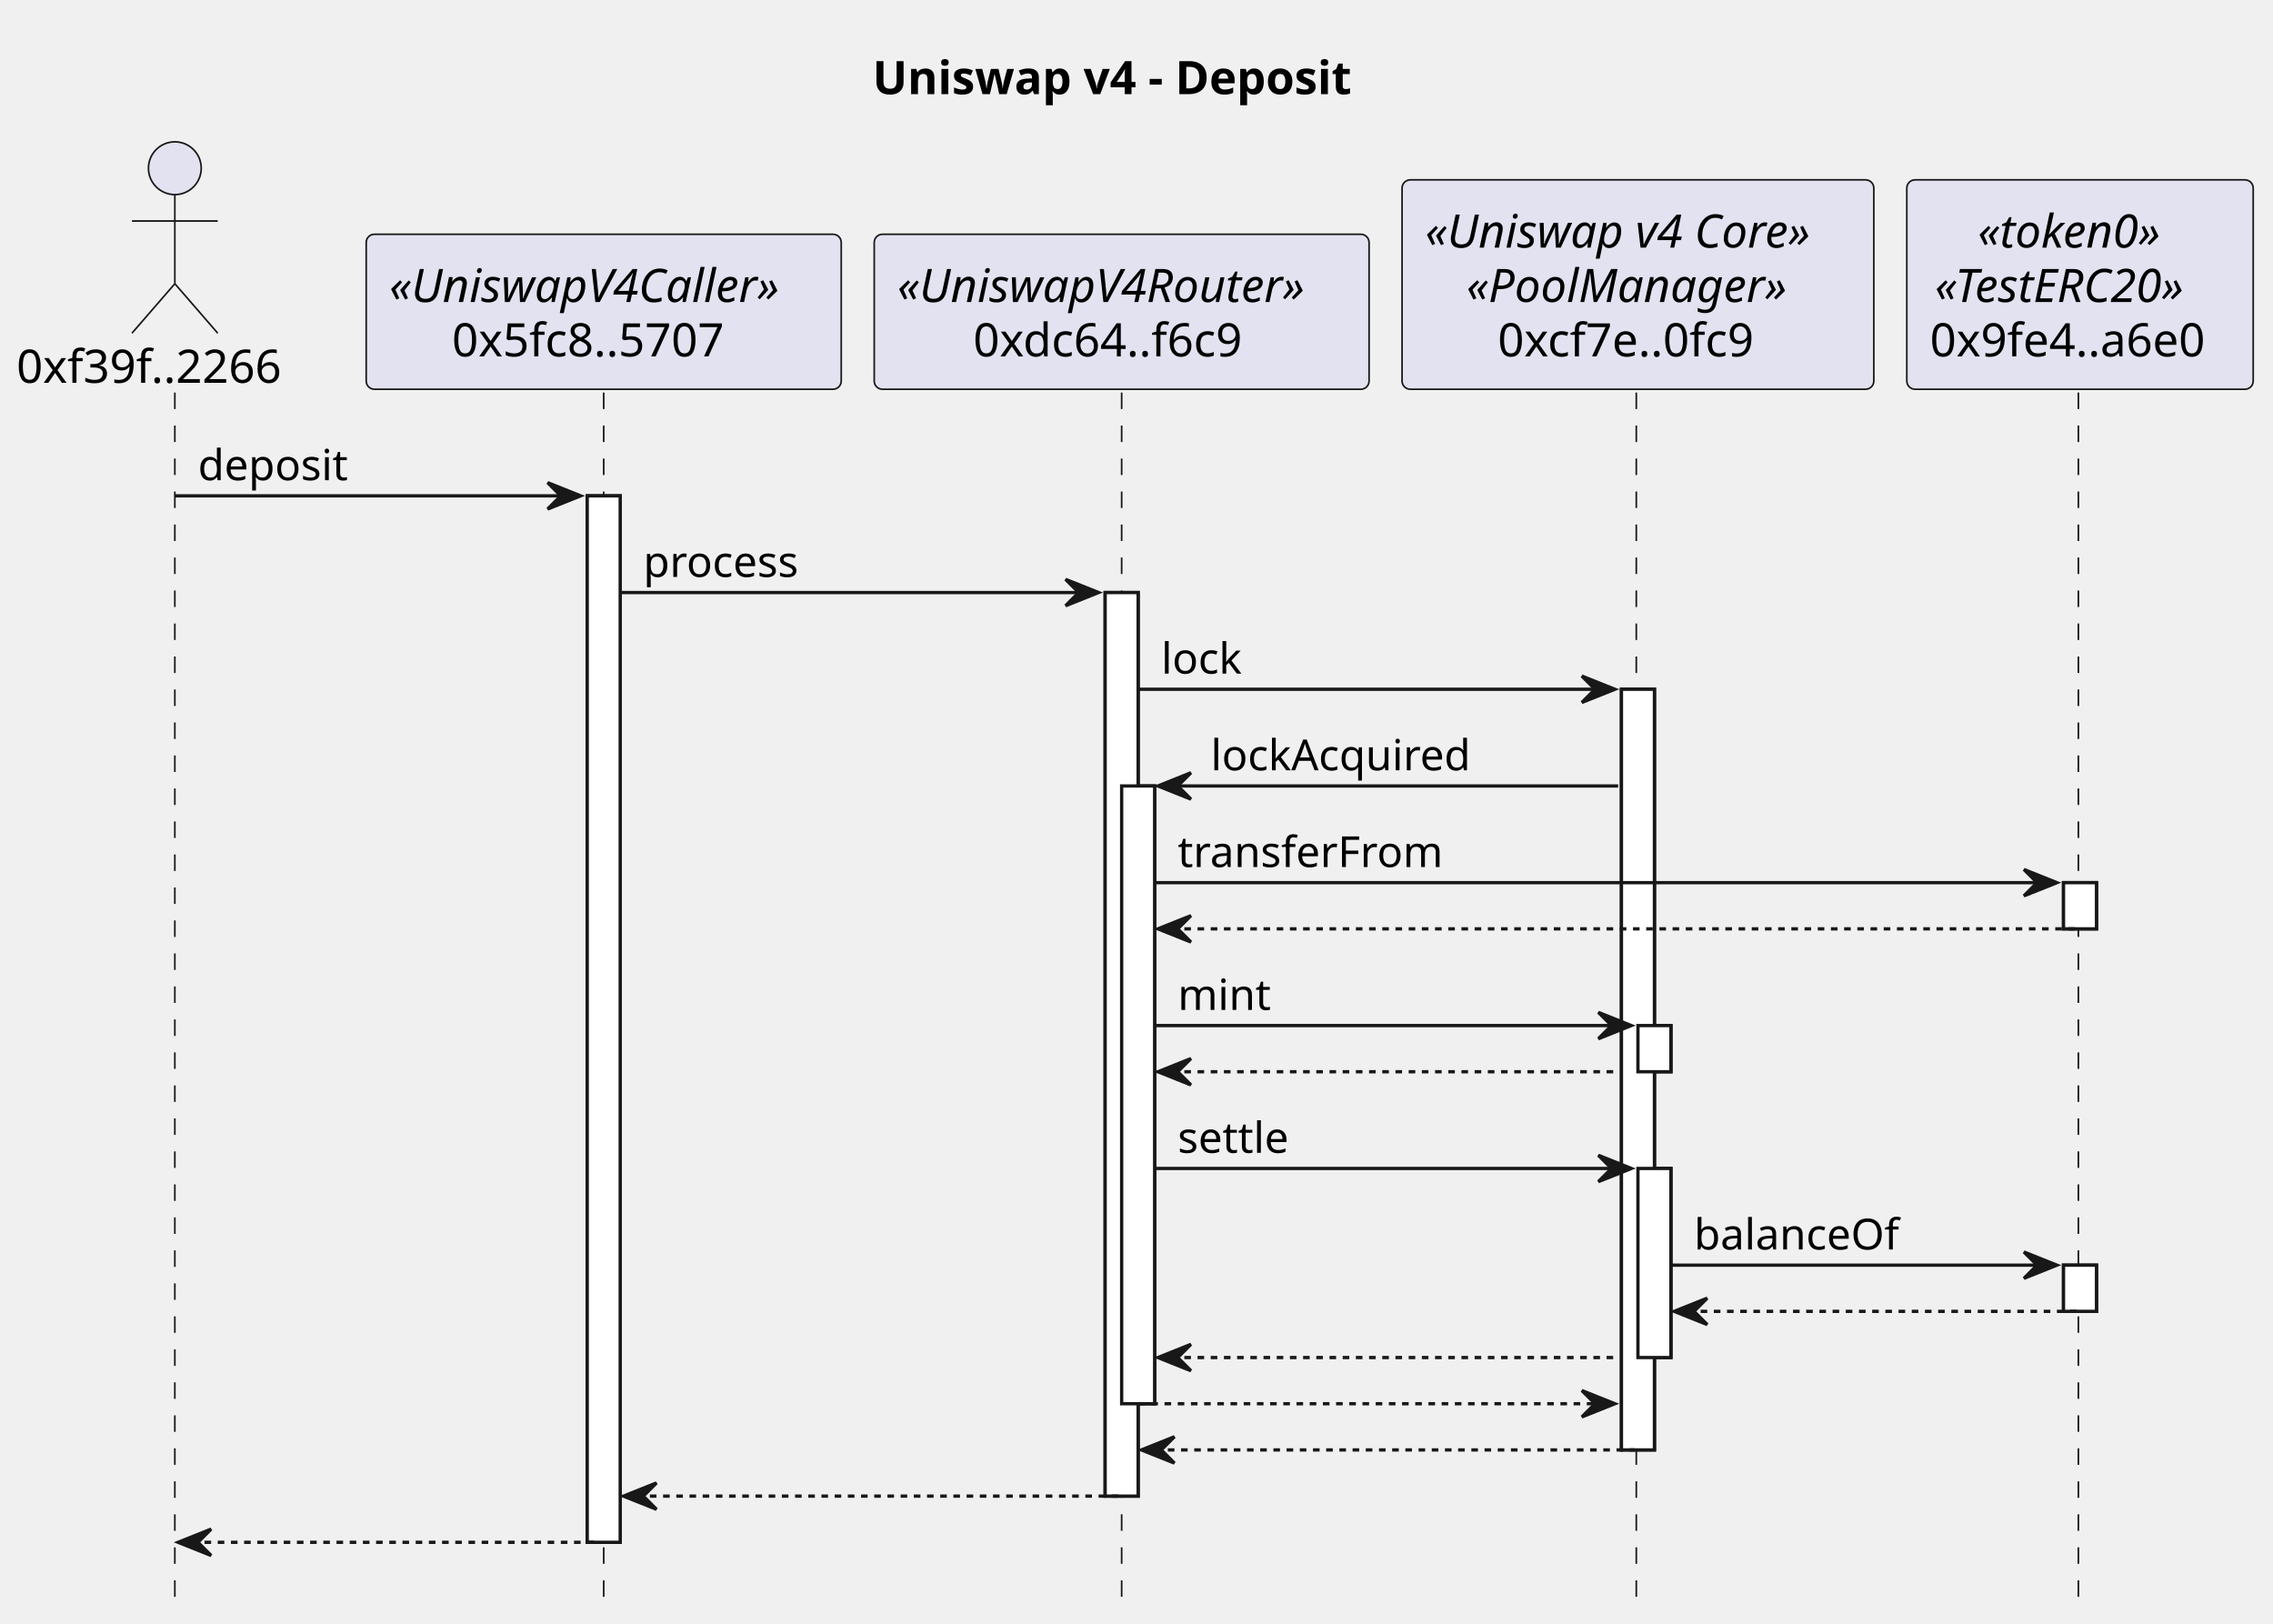
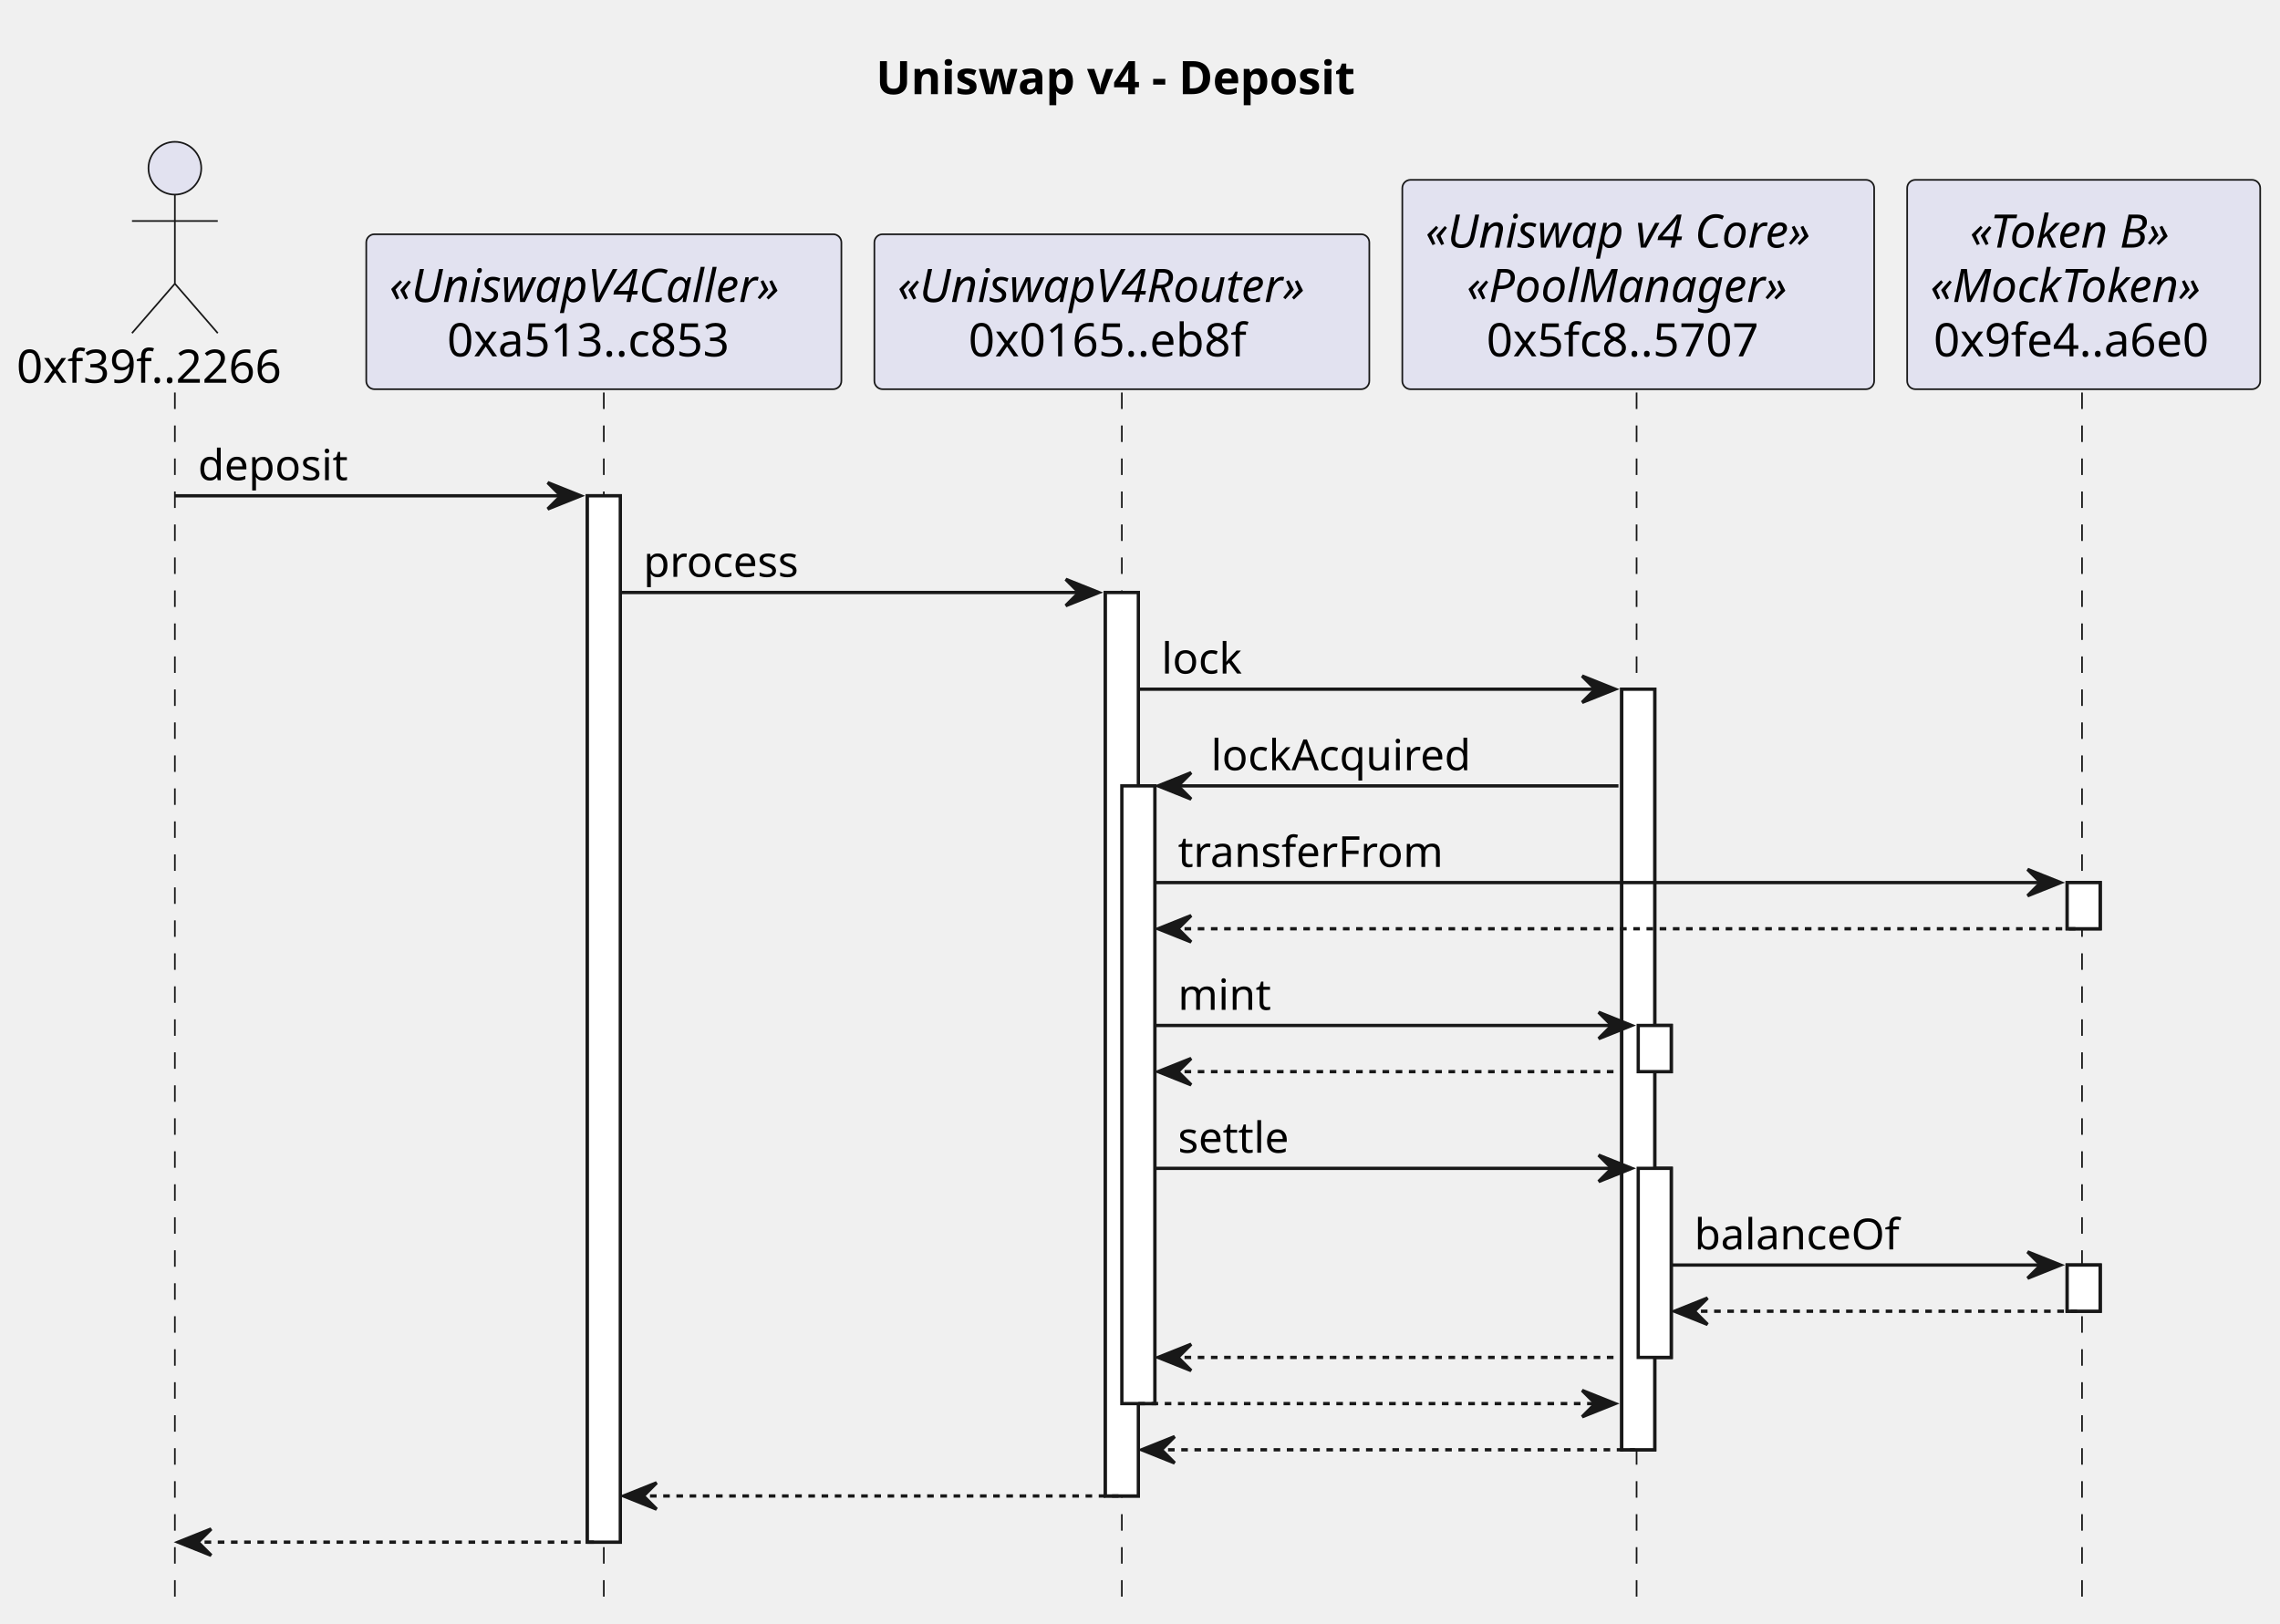
- <svg xmlns="http://www.w3.org/2000/svg" contentStyleType="text/css" height="492px" preserveAspectRatio="none" style="width:689px;height:492px;background:#FFFFFF;" version="1.1" viewBox="0 0 689 492" width="689px" zoomAndPan="magnify">
+ <svg xmlns="http://www.w3.org/2000/svg" contentStyleType="text/css" height="492px" preserveAspectRatio="none" style="width:691px;height:492px;background:#FFFFFF;" version="1.1" viewBox="0 0 691 492" width="691px" zoomAndPan="magnify">
  <defs />
  <g>
-     <text fill="#000000" font-family="sans-serif" font-size="14" font-weight="bold" lengthAdjust="spacing" textLength="158" x="264.5" y="28.535">Uniswap v4 - Deposit</text>
+     <text fill="#000000" font-family="sans-serif" font-size="14" font-weight="bold" lengthAdjust="spacing" textLength="158" x="265.5" y="28.535">Uniswap v4 - Deposit</text>
    <rect fill="#FFFFFF" height="317.174" style="stroke:#181818;stroke-width:1.0;" width="10" x="178" y="150.287" />
    <rect fill="#FFFFFF" height="273.863" style="stroke:#181818;stroke-width:1.0;" width="10" x="335" y="179.598" />
    <rect fill="#FFFFFF" height="187.242" style="stroke:#181818;stroke-width:1.0;" width="10" x="340" y="238.219" />
    <rect fill="#FFFFFF" height="230.553" style="stroke:#181818;stroke-width:1.0;" width="10" x="491.5" y="208.908" />
    <rect fill="#FFFFFF" height="14" style="stroke:#181818;stroke-width:1.0;" width="10" x="496.5" y="310.84" />
    <rect fill="#FFFFFF" height="57.31" style="stroke:#181818;stroke-width:1.0;" width="10" x="496.5" y="354.15" />
-     <rect fill="#FFFFFF" height="14" style="stroke:#181818;stroke-width:1.0;" width="10" x="625.5" y="267.529" />
-     <rect fill="#FFFFFF" height="14" style="stroke:#181818;stroke-width:1.0;" width="10" x="625.5" y="383.461" />
+     <rect fill="#FFFFFF" height="14" style="stroke:#181818;stroke-width:1.0;" width="10" x="626.5" y="267.529" />
+     <rect fill="#FFFFFF" height="14" style="stroke:#181818;stroke-width:1.0;" width="10" x="626.5" y="383.461" />
    <line style="stroke:#181818;stroke-width:0.5;stroke-dasharray:5.0,5.0;" x1="53" x2="53" y1="118.977" y2="485.461" />
    <line style="stroke:#181818;stroke-width:0.5;stroke-dasharray:5.0,5.0;" x1="183" x2="183" y1="118.977" y2="485.461" />
    <line style="stroke:#181818;stroke-width:0.5;stroke-dasharray:5.0,5.0;" x1="340" x2="340" y1="118.977" y2="485.461" />
    <line style="stroke:#181818;stroke-width:0.5;stroke-dasharray:5.0,5.0;" x1="496" x2="496" y1="118.977" y2="485.461" />
-     <line style="stroke:#181818;stroke-width:0.5;stroke-dasharray:5.0,5.0;" x1="630" x2="630" y1="118.977" y2="485.461" />
+     <line style="stroke:#181818;stroke-width:0.5;stroke-dasharray:5.0,5.0;" x1="631" x2="631" y1="118.977" y2="485.461" />
    <text fill="#000000" font-family="sans-serif" font-size="14" lengthAdjust="spacing" textLength="90" x="5" y="116.023">0xf39f..2266</text>
    <ellipse cx="53" cy="50.988" fill="#E2E2F0" rx="8" ry="8" style="stroke:#181818;stroke-width:0.5;" />
    <path d="M53,58.988 L53,85.988 M40,66.988 L66,66.988 M53,85.988 L40,100.988 M53,85.988 L66,100.988 " fill="none" style="stroke:#181818;stroke-width:0.5;" />
    <rect fill="#E2E2F0" height="46.977" rx="2.5" ry="2.5" style="stroke:#181818;stroke-width:0.5;" width="144" x="111" y="71" />
    <text fill="#000000" font-family="sans-serif" font-size="14" font-style="italic" lengthAdjust="spacing" textLength="130" x="118" y="91.535">«UniswapV4Caller»</text>
-     <text fill="#000000" font-family="sans-serif" font-size="14" lengthAdjust="spacing" textLength="92" x="137" y="108.023">0x5fc8..5707</text>
+     <text fill="#000000" font-family="sans-serif" font-size="14" lengthAdjust="spacing" textLength="95" x="135.5" y="108.023">0xa513..c853</text>
    <rect fill="#E2E2F0" height="46.977" rx="2.5" ry="2.5" style="stroke:#181818;stroke-width:0.5;" width="150" x="265" y="71" />
    <text fill="#000000" font-family="sans-serif" font-size="14" font-style="italic" lengthAdjust="spacing" textLength="136" x="272" y="91.535">«UniswapV4Router»</text>
-     <text fill="#000000" font-family="sans-serif" font-size="14" lengthAdjust="spacing" textLength="90" x="295" y="108.023">0xdc64..f6c9</text>
+     <text fill="#000000" font-family="sans-serif" font-size="14" lengthAdjust="spacing" textLength="93" x="293.5" y="108.023">0x0165..eb8f</text>
    <rect fill="#E2E2F0" height="63.465" rx="2.5" ry="2.5" style="stroke:#181818;stroke-width:0.5;" width="143" x="425" y="54.512" />
    <text fill="#000000" font-family="sans-serif" font-size="14" font-style="italic" lengthAdjust="spacing" textLength="129" x="432" y="75.047">«Uniswap v4 Core»</text>
    <text fill="#000000" font-family="sans-serif" font-size="14" font-style="italic" lengthAdjust="spacing" textLength="104" x="444.5" y="91.535">«PoolManager»</text>
-     <text fill="#000000" font-family="sans-serif" font-size="14" lengthAdjust="spacing" textLength="85" x="454" y="108.023">0xcf7e..0fc9</text>
-     <rect fill="#E2E2F0" height="63.465" rx="2.5" ry="2.5" style="stroke:#181818;stroke-width:0.5;" width="105" x="578" y="54.512" />
-     <text fill="#000000" font-family="sans-serif" font-size="14" font-style="italic" lengthAdjust="spacing" textLength="62" x="599.5" y="75.047">«token0»</text>
-     <text fill="#000000" font-family="sans-serif" font-size="14" font-style="italic" lengthAdjust="spacing" textLength="88" x="586.5" y="91.535">«TestERC20»</text>
-     <text fill="#000000" font-family="sans-serif" font-size="14" lengthAdjust="spacing" textLength="91" x="585" y="108.023">0x9fe4..a6e0</text>
+     <text fill="#000000" font-family="sans-serif" font-size="14" lengthAdjust="spacing" textLength="92" x="450.5" y="108.023">0x5fc8..5707</text>
+     <rect fill="#E2E2F0" height="63.465" rx="2.5" ry="2.5" style="stroke:#181818;stroke-width:0.5;" width="107" x="578" y="54.512" />
+     <text fill="#000000" font-family="sans-serif" font-size="14" font-style="italic" lengthAdjust="spacing" textLength="69" x="597" y="75.047">«Token B»</text>
+     <text fill="#000000" font-family="sans-serif" font-size="14" font-style="italic" lengthAdjust="spacing" textLength="93" x="585" y="91.535">«MockToken»</text>
+     <text fill="#000000" font-family="sans-serif" font-size="14" lengthAdjust="spacing" textLength="91" x="586" y="108.023">0x9fe4..a6e0</text>
    <rect fill="#FFFFFF" height="317.174" style="stroke:#181818;stroke-width:1.0;" width="10" x="178" y="150.287" />
    <rect fill="#FFFFFF" height="273.863" style="stroke:#181818;stroke-width:1.0;" width="10" x="335" y="179.598" />
    <rect fill="#FFFFFF" height="187.242" style="stroke:#181818;stroke-width:1.0;" width="10" x="340" y="238.219" />
    <rect fill="#FFFFFF" height="230.553" style="stroke:#181818;stroke-width:1.0;" width="10" x="491.5" y="208.908" />
    <rect fill="#FFFFFF" height="14" style="stroke:#181818;stroke-width:1.0;" width="10" x="496.5" y="310.84" />
    <rect fill="#FFFFFF" height="57.31" style="stroke:#181818;stroke-width:1.0;" width="10" x="496.5" y="354.15" />
-     <rect fill="#FFFFFF" height="14" style="stroke:#181818;stroke-width:1.0;" width="10" x="625.5" y="267.529" />
-     <rect fill="#FFFFFF" height="14" style="stroke:#181818;stroke-width:1.0;" width="10" x="625.5" y="383.461" />
+     <rect fill="#FFFFFF" height="14" style="stroke:#181818;stroke-width:1.0;" width="10" x="626.5" y="267.529" />
+     <rect fill="#FFFFFF" height="14" style="stroke:#181818;stroke-width:1.0;" width="10" x="626.5" y="383.461" />
    <polygon fill="#181818" points="166,146.287,176,150.287,166,154.287,170,150.287" style="stroke:#181818;stroke-width:1.0;" />
    <line style="stroke:#181818;stroke-width:1.0;" x1="53" x2="172" y1="150.287" y2="150.287" />
    <text fill="#000000" font-family="sans-serif" font-size="13" lengthAdjust="spacing" textLength="47" x="60" y="145.545">deposit</text>
    <polygon fill="#181818" points="323,175.598,333,179.598,323,183.598,327,179.598" style="stroke:#181818;stroke-width:1.0;" />
    <line style="stroke:#181818;stroke-width:1.0;" x1="188" x2="329" y1="179.598" y2="179.598" />
    <text fill="#000000" font-family="sans-serif" font-size="13" lengthAdjust="spacing" textLength="49" x="195" y="174.856">process</text>
    <polygon fill="#181818" points="479.5,204.908,489.5,208.908,479.5,212.908,483.5,208.908" style="stroke:#181818;stroke-width:1.0;" />
    <line style="stroke:#181818;stroke-width:1.0;" x1="345" x2="485.5" y1="208.908" y2="208.908" />
    <text fill="#000000" font-family="sans-serif" font-size="13" lengthAdjust="spacing" textLength="27" x="352" y="204.166">lock</text>
    <polygon fill="#181818" points="361,234.219,351,238.219,361,242.219,357,238.219" style="stroke:#181818;stroke-width:1.0;" />
    <line style="stroke:#181818;stroke-width:1.0;" x1="355" x2="490.5" y1="238.219" y2="238.219" />
    <text fill="#000000" font-family="sans-serif" font-size="13" lengthAdjust="spacing" textLength="83" x="367" y="233.477">lockAcquired</text>
-     <polygon fill="#181818" points="613.5,263.529,623.5,267.529,613.5,271.529,617.5,267.529" style="stroke:#181818;stroke-width:1.0;" />
-     <line style="stroke:#181818;stroke-width:1.0;" x1="350" x2="619.5" y1="267.529" y2="267.529" />
+     <polygon fill="#181818" points="614.5,263.529,624.5,267.529,614.5,271.529,618.5,267.529" style="stroke:#181818;stroke-width:1.0;" />
+     <line style="stroke:#181818;stroke-width:1.0;" x1="350" x2="620.5" y1="267.529" y2="267.529" />
    <text fill="#000000" font-family="sans-serif" font-size="13" lengthAdjust="spacing" textLength="81" x="357" y="262.787">transferFrom</text>
    <polygon fill="#181818" points="361,277.529,351,281.529,361,285.529,357,281.529" style="stroke:#181818;stroke-width:1.0;" />
-     <line style="stroke:#181818;stroke-width:1.0;stroke-dasharray:2.0,2.0;" x1="355" x2="629.5" y1="281.529" y2="281.529" />
+     <line style="stroke:#181818;stroke-width:1.0;stroke-dasharray:2.0,2.0;" x1="355" x2="630.5" y1="281.529" y2="281.529" />
    <polygon fill="#181818" points="484.5,306.84,494.5,310.84,484.5,314.84,488.5,310.84" style="stroke:#181818;stroke-width:1.0;" />
    <line style="stroke:#181818;stroke-width:1.0;" x1="350" x2="490.5" y1="310.84" y2="310.84" />
    <text fill="#000000" font-family="sans-serif" font-size="13" lengthAdjust="spacing" textLength="29" x="357" y="306.098">mint</text>
    <polygon fill="#181818" points="361,320.84,351,324.84,361,328.84,357,324.84" style="stroke:#181818;stroke-width:1.0;" />
    <line style="stroke:#181818;stroke-width:1.0;stroke-dasharray:2.0,2.0;" x1="355" x2="490.5" y1="324.84" y2="324.84" />
    <polygon fill="#181818" points="484.5,350.15,494.5,354.15,484.5,358.15,488.5,354.15" style="stroke:#181818;stroke-width:1.0;" />
    <line style="stroke:#181818;stroke-width:1.0;" x1="350" x2="490.5" y1="354.15" y2="354.15" />
    <text fill="#000000" font-family="sans-serif" font-size="13" lengthAdjust="spacing" textLength="35" x="357" y="349.408">settle</text>
-     <polygon fill="#181818" points="613.5,379.461,623.5,383.461,613.5,387.461,617.5,383.461" style="stroke:#181818;stroke-width:1.0;" />
-     <line style="stroke:#181818;stroke-width:1.0;" x1="506.5" x2="619.5" y1="383.461" y2="383.461" />
+     <polygon fill="#181818" points="614.5,379.461,624.5,383.461,614.5,387.461,618.5,383.461" style="stroke:#181818;stroke-width:1.0;" />
+     <line style="stroke:#181818;stroke-width:1.0;" x1="506.5" x2="620.5" y1="383.461" y2="383.461" />
    <text fill="#000000" font-family="sans-serif" font-size="13" lengthAdjust="spacing" textLength="63" x="513.5" y="378.719">balanceOf</text>
    <polygon fill="#181818" points="517.5,393.461,507.5,397.461,517.5,401.461,513.5,397.461" style="stroke:#181818;stroke-width:1.0;" />
-     <line style="stroke:#181818;stroke-width:1.0;stroke-dasharray:2.0,2.0;" x1="511.5" x2="629.5" y1="397.461" y2="397.461" />
+     <line style="stroke:#181818;stroke-width:1.0;stroke-dasharray:2.0,2.0;" x1="511.5" x2="630.5" y1="397.461" y2="397.461" />
    <polygon fill="#181818" points="361,407.461,351,411.461,361,415.461,357,411.461" style="stroke:#181818;stroke-width:1.0;" />
    <line style="stroke:#181818;stroke-width:1.0;stroke-dasharray:2.0,2.0;" x1="355" x2="490.5" y1="411.461" y2="411.461" />
    <polygon fill="#181818" points="479.5,421.461,489.5,425.461,479.5,429.461,483.5,425.461" style="stroke:#181818;stroke-width:1.0;" />
    <line style="stroke:#181818;stroke-width:1.0;stroke-dasharray:2.0,2.0;" x1="345" x2="485.5" y1="425.461" y2="425.461" />
    <polygon fill="#181818" points="356,435.461,346,439.461,356,443.461,352,439.461" style="stroke:#181818;stroke-width:1.0;" />
    <line style="stroke:#181818;stroke-width:1.0;stroke-dasharray:2.0,2.0;" x1="350" x2="495.5" y1="439.461" y2="439.461" />
    <polygon fill="#181818" points="199,449.461,189,453.461,199,457.461,195,453.461" style="stroke:#181818;stroke-width:1.0;" />
    <line style="stroke:#181818;stroke-width:1.0;stroke-dasharray:2.0,2.0;" x1="193" x2="339" y1="453.461" y2="453.461" />
    <polygon fill="#181818" points="64,463.461,54,467.461,64,471.461,60,467.461" style="stroke:#181818;stroke-width:1.0;" />
    <line style="stroke:#181818;stroke-width:1.0;stroke-dasharray:2.0,2.0;" x1="58" x2="182" y1="467.461" y2="467.461" />
  </g>
</svg>
